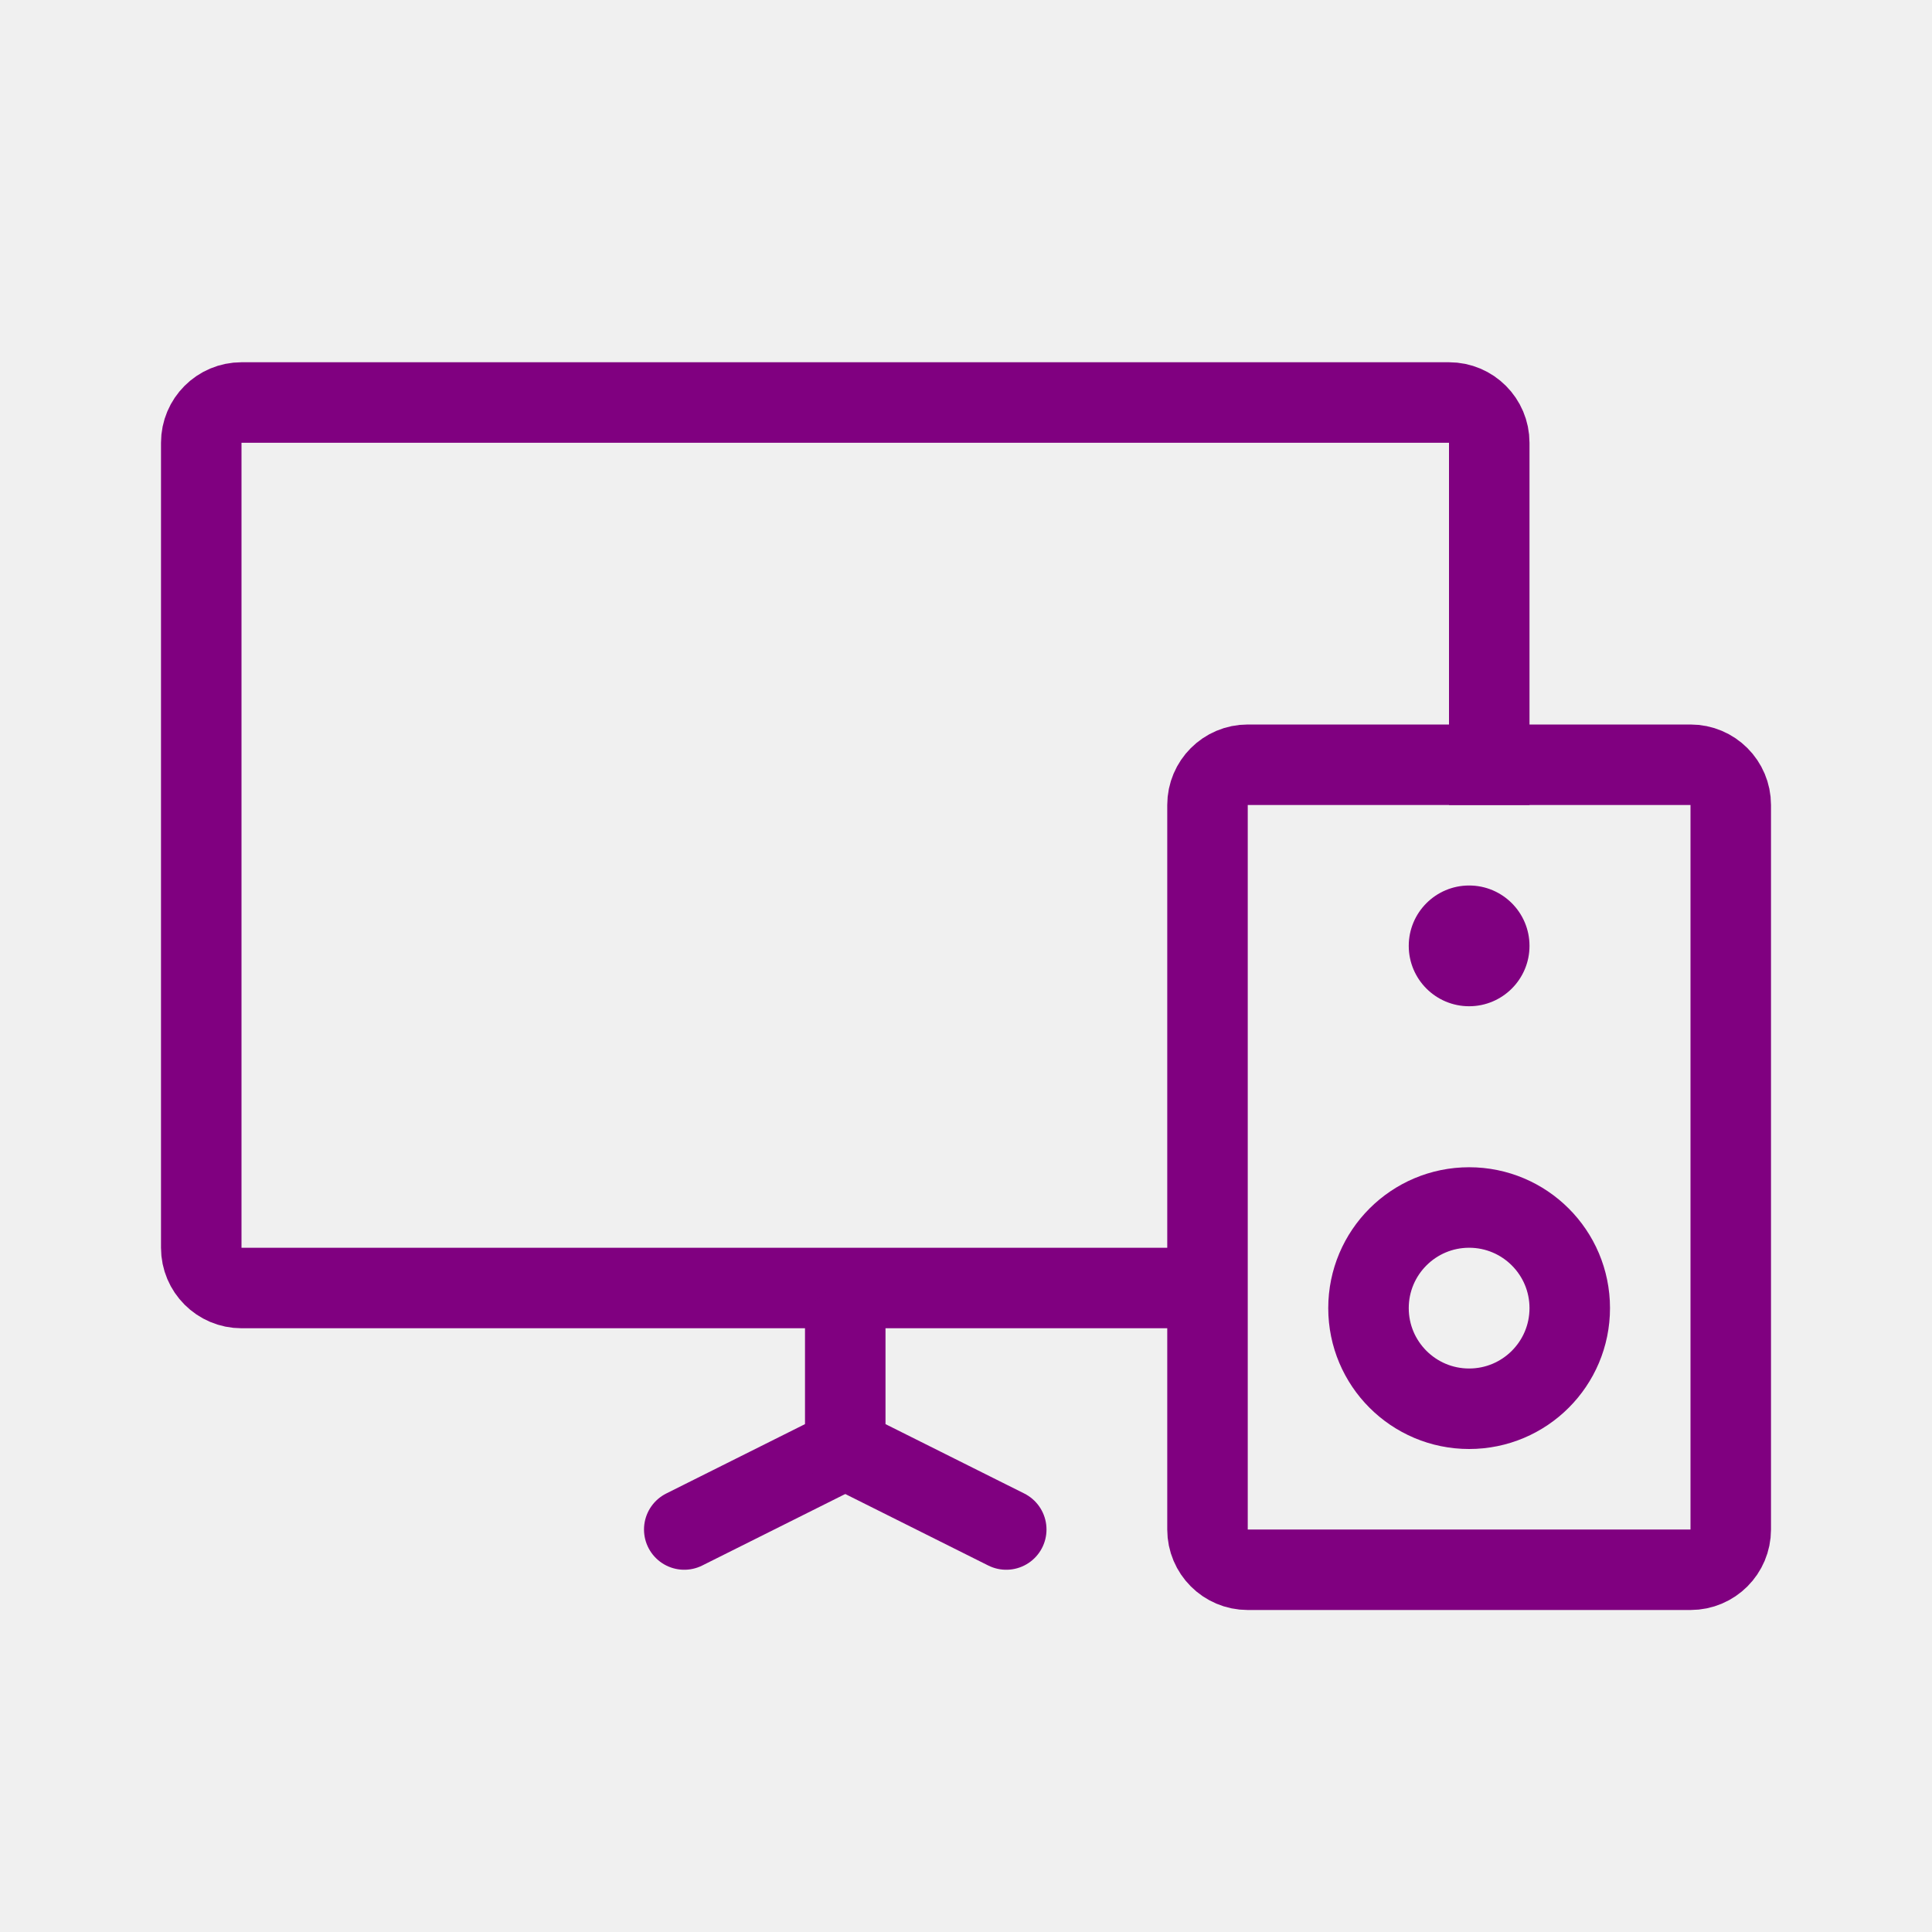
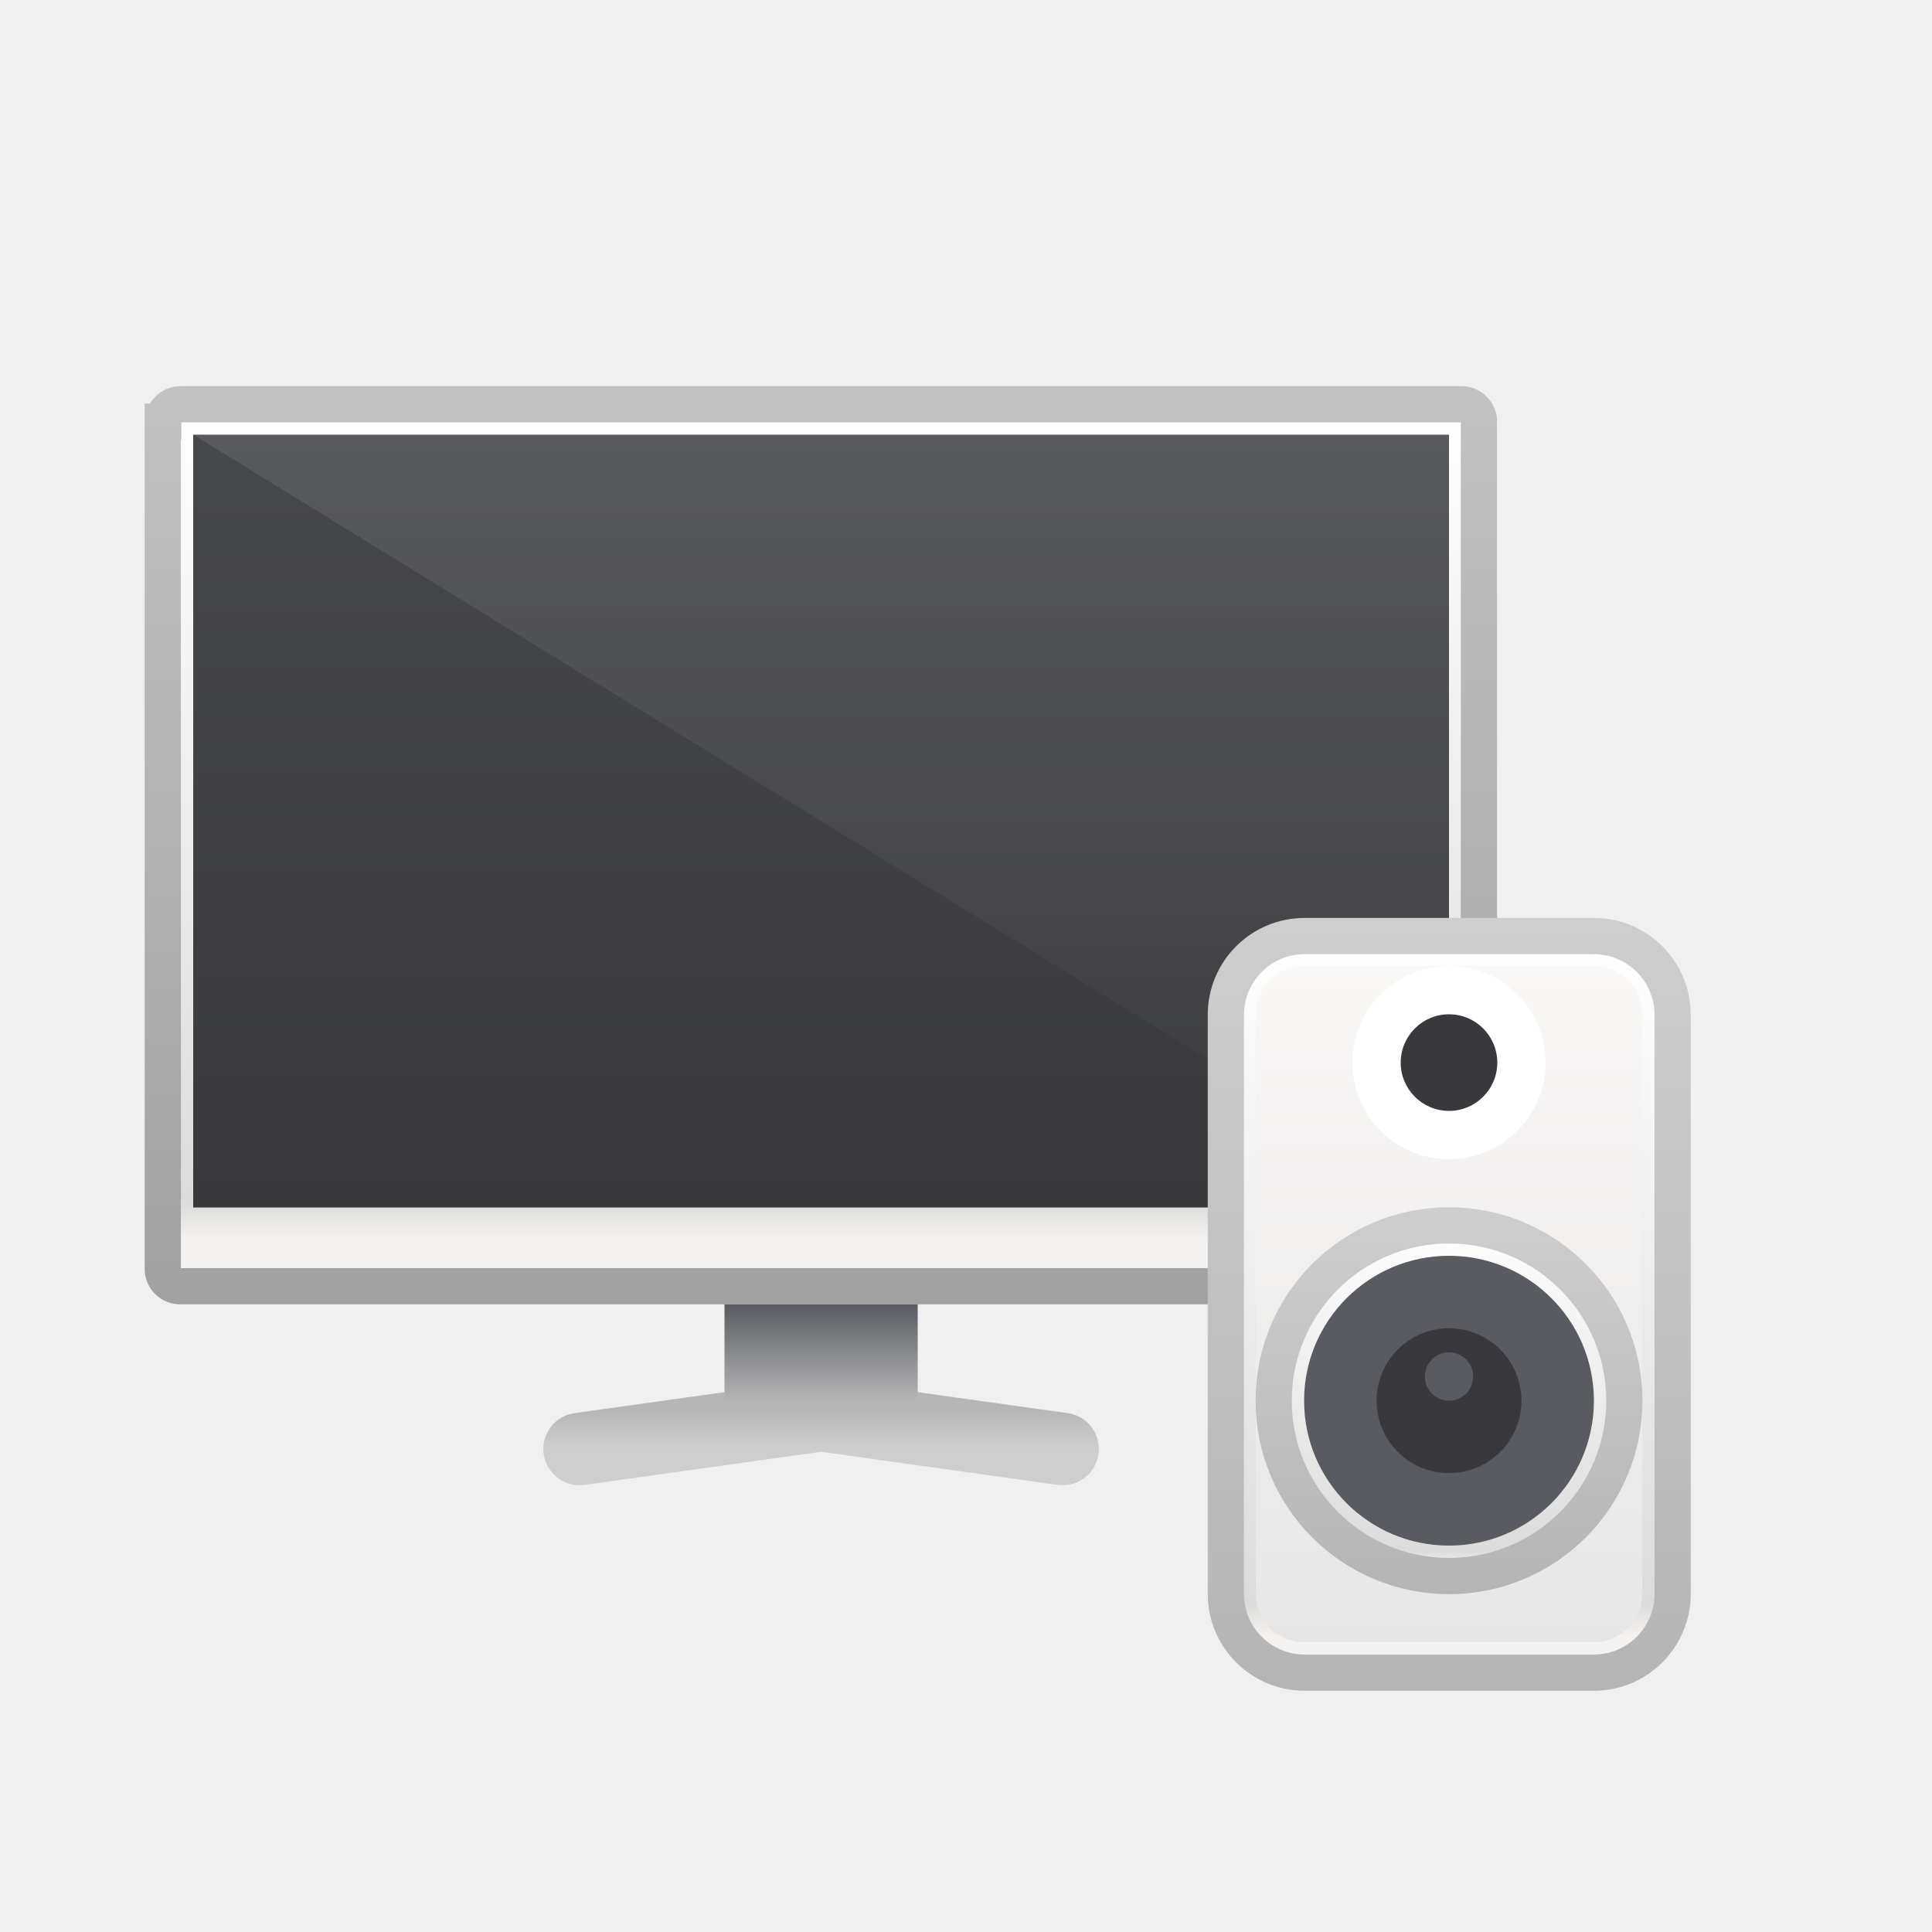
- <svg xmlns="http://www.w3.org/2000/svg" width="48" height="48" viewBox="0 0 48 48" fill="none">
-   <path d="M30 32H6C5.448 32 5 31.552 5 31V11C5 10.448 5.448 10 6 10H36C36.552 10 37 10.448 37 11V20" stroke="purple" stroke-width="2" />
-   <path d="M21 33V36" stroke="purple" stroke-width="2" stroke-linecap="round" stroke-linejoin="round" />
-   <path d="M21 36L17 38" stroke="purple" stroke-width="2" stroke-linecap="round" stroke-linejoin="round" />
-   <path d="M21 36L25 38" stroke="purple" stroke-width="2" stroke-linecap="round" stroke-linejoin="round" />
-   <rect x="30" y="19" width="13" height="20" rx="1" stroke="purple" stroke-width="2" />
-   <circle cx="36.5" cy="32.5" r="2.5" stroke="purple" stroke-width="2" stroke-linecap="round" stroke-linejoin="round" />
-   <circle cx="36.5" cy="23.5" r="1.5" fill="purple" />
+ <svg xmlns="http://www.w3.org/2000/svg" width="40" height="40" fill="none">
+   <path stroke="url(#paint0_linear)" stroke-linecap="round" stroke-linejoin="round" stroke-width="1.5" d="M17 29.3l-5 .7" />
+   <path stroke="url(#paint1_linear)" stroke-linecap="round" stroke-linejoin="round" stroke-width="1.5" d="M17 29.3l5 .7" />
+   <path fill="url(#paint2_linear)" d="M15 27h4v2h-4z" />
+   <path fill="url(#paint3_linear)" stroke="url(#paint4_linear)" stroke-width=".75" d="M3.38 8.73c0-.2.15-.36.36-.36h26.52c.2 0 .36.17.36.36v17.54c0 .2-.15.36-.36.36H3.74a.36.36 0 01-.37-.36V8.73z" />
+   <path fill="url(#paint5_linear)" d="M4 9h26v16H4z" />
+   <path fill="url(#paint6_linear)" d="M30 9H4l26 16V9z" opacity=".1" />
+   <rect width="9.25" height="15.25" x="25.38" y="19.38" fill="url(#paint7_linear)" stroke="url(#paint8_linear)" stroke-width=".75" rx="1.63" />
+   <rect width="8" height="14" x="26" y="20" fill="url(#paint9_linear)" rx="1" />
+   <circle cx="30" cy="29" r="3.63" fill="url(#paint10_linear)" stroke="url(#paint11_linear)" stroke-width=".75" />
+   <circle cx="30" cy="22" r="2" fill="#fff" />
+   <circle cx="30" cy="29" r="3" fill="#5A5B61" />
+   <circle cx="30" cy="29" r="1.5" fill="#39393D" />
+   <circle cx="30" cy="28.5" r=".5" fill="#5A5B61" />
+   <circle cx="30" cy="22" r="1" fill="#39393D" />
+   <defs>
+     <linearGradient id="paint1_linear" x1="19.5" x2="19.5" y1="29.18" y2="30" gradientUnits="userSpaceOnUse">
+       <stop stop-color="#B6B6B6" />
+       <stop offset="1" stop-color="#CECECE" />
+     </linearGradient>
+     <linearGradient id="paint6_linear" x1="17" x2="17" y1="9" y2="25" gradientUnits="userSpaceOnUse">
+       <stop stop-color="#fff" />
+       <stop offset="1" stop-color="#fff" stop-opacity="0" />
+     </linearGradient>
+     <linearGradient id="paint2_linear" x1="17" x2="17" y1="27" y2="29" gradientUnits="userSpaceOnUse">
+       <stop stop-color="#5A5B61" />
+       <stop offset="1" stop-color="#B6B6B6" />
+     </linearGradient>
+     <linearGradient id="paint3_linear" x1="17" x2="17" y1="8" y2="27" gradientUnits="userSpaceOnUse">
+       <stop offset=".02" stop-color="#fff" />
+       <stop offset=".89" stop-color="#DCDCDC" />
+       <stop offset=".93" stop-color="#F5F3F1" />
+     </linearGradient>
+     <linearGradient id="paint4_linear" x1="17" x2="17" y1="8" y2="27" gradientUnits="userSpaceOnUse">
+       <stop stop-color="#C2C2C2" />
+       <stop offset="1" stop-color="#A1A1A1" />
+     </linearGradient>
+     <linearGradient id="paint5_linear" x1="17" x2="17" y1="9" y2="25" gradientUnits="userSpaceOnUse">
+       <stop stop-color="#47484C" />
+       <stop offset="1" stop-color="#39393D" />
+     </linearGradient>
+     <linearGradient id="paint0_linear" x1="14.5" x2="14.5" y1="29.18" y2="30" gradientUnits="userSpaceOnUse">
+       <stop stop-color="#B6B6B6" />
+       <stop offset="1" stop-color="#CECECE" />
+     </linearGradient>
+     <linearGradient id="paint7_linear" x1="30" x2="30" y1="19" y2="35" gradientUnits="userSpaceOnUse">
+       <stop offset=".02" stop-color="#fff" />
+       <stop offset=".89" stop-color="#DCDCDC" />
+       <stop offset=".93" stop-color="#F5F3F1" />
+     </linearGradient>
+     <linearGradient id="paint8_linear" x1="30" x2="30" y1="19" y2="35" gradientUnits="userSpaceOnUse">
+       <stop stop-color="#CECECE" />
+       <stop offset="1" stop-color="#B5B5B5" />
+     </linearGradient>
+     <linearGradient id="paint9_linear" x1="30" x2="30" y1="20" y2="34" gradientUnits="userSpaceOnUse">
+       <stop stop-color="#FAF8F7" />
+       <stop offset="1" stop-color="#E6E6E6" />
+     </linearGradient>
+     <linearGradient id="paint10_linear" x1="30" x2="30" y1="25" y2="33" gradientUnits="userSpaceOnUse">
+       <stop offset=".02" stop-color="#fff" />
+       <stop offset=".89" stop-color="#DCDCDC" />
+       <stop offset=".93" stop-color="#F5F3F1" />
+     </linearGradient>
+     <linearGradient id="paint11_linear" x1="30" x2="30" y1="25" y2="33" gradientUnits="userSpaceOnUse">
+       <stop stop-color="#CECECE" />
+       <stop offset="1" stop-color="#B5B5B5" />
+     </linearGradient>
+   </defs>
</svg>
